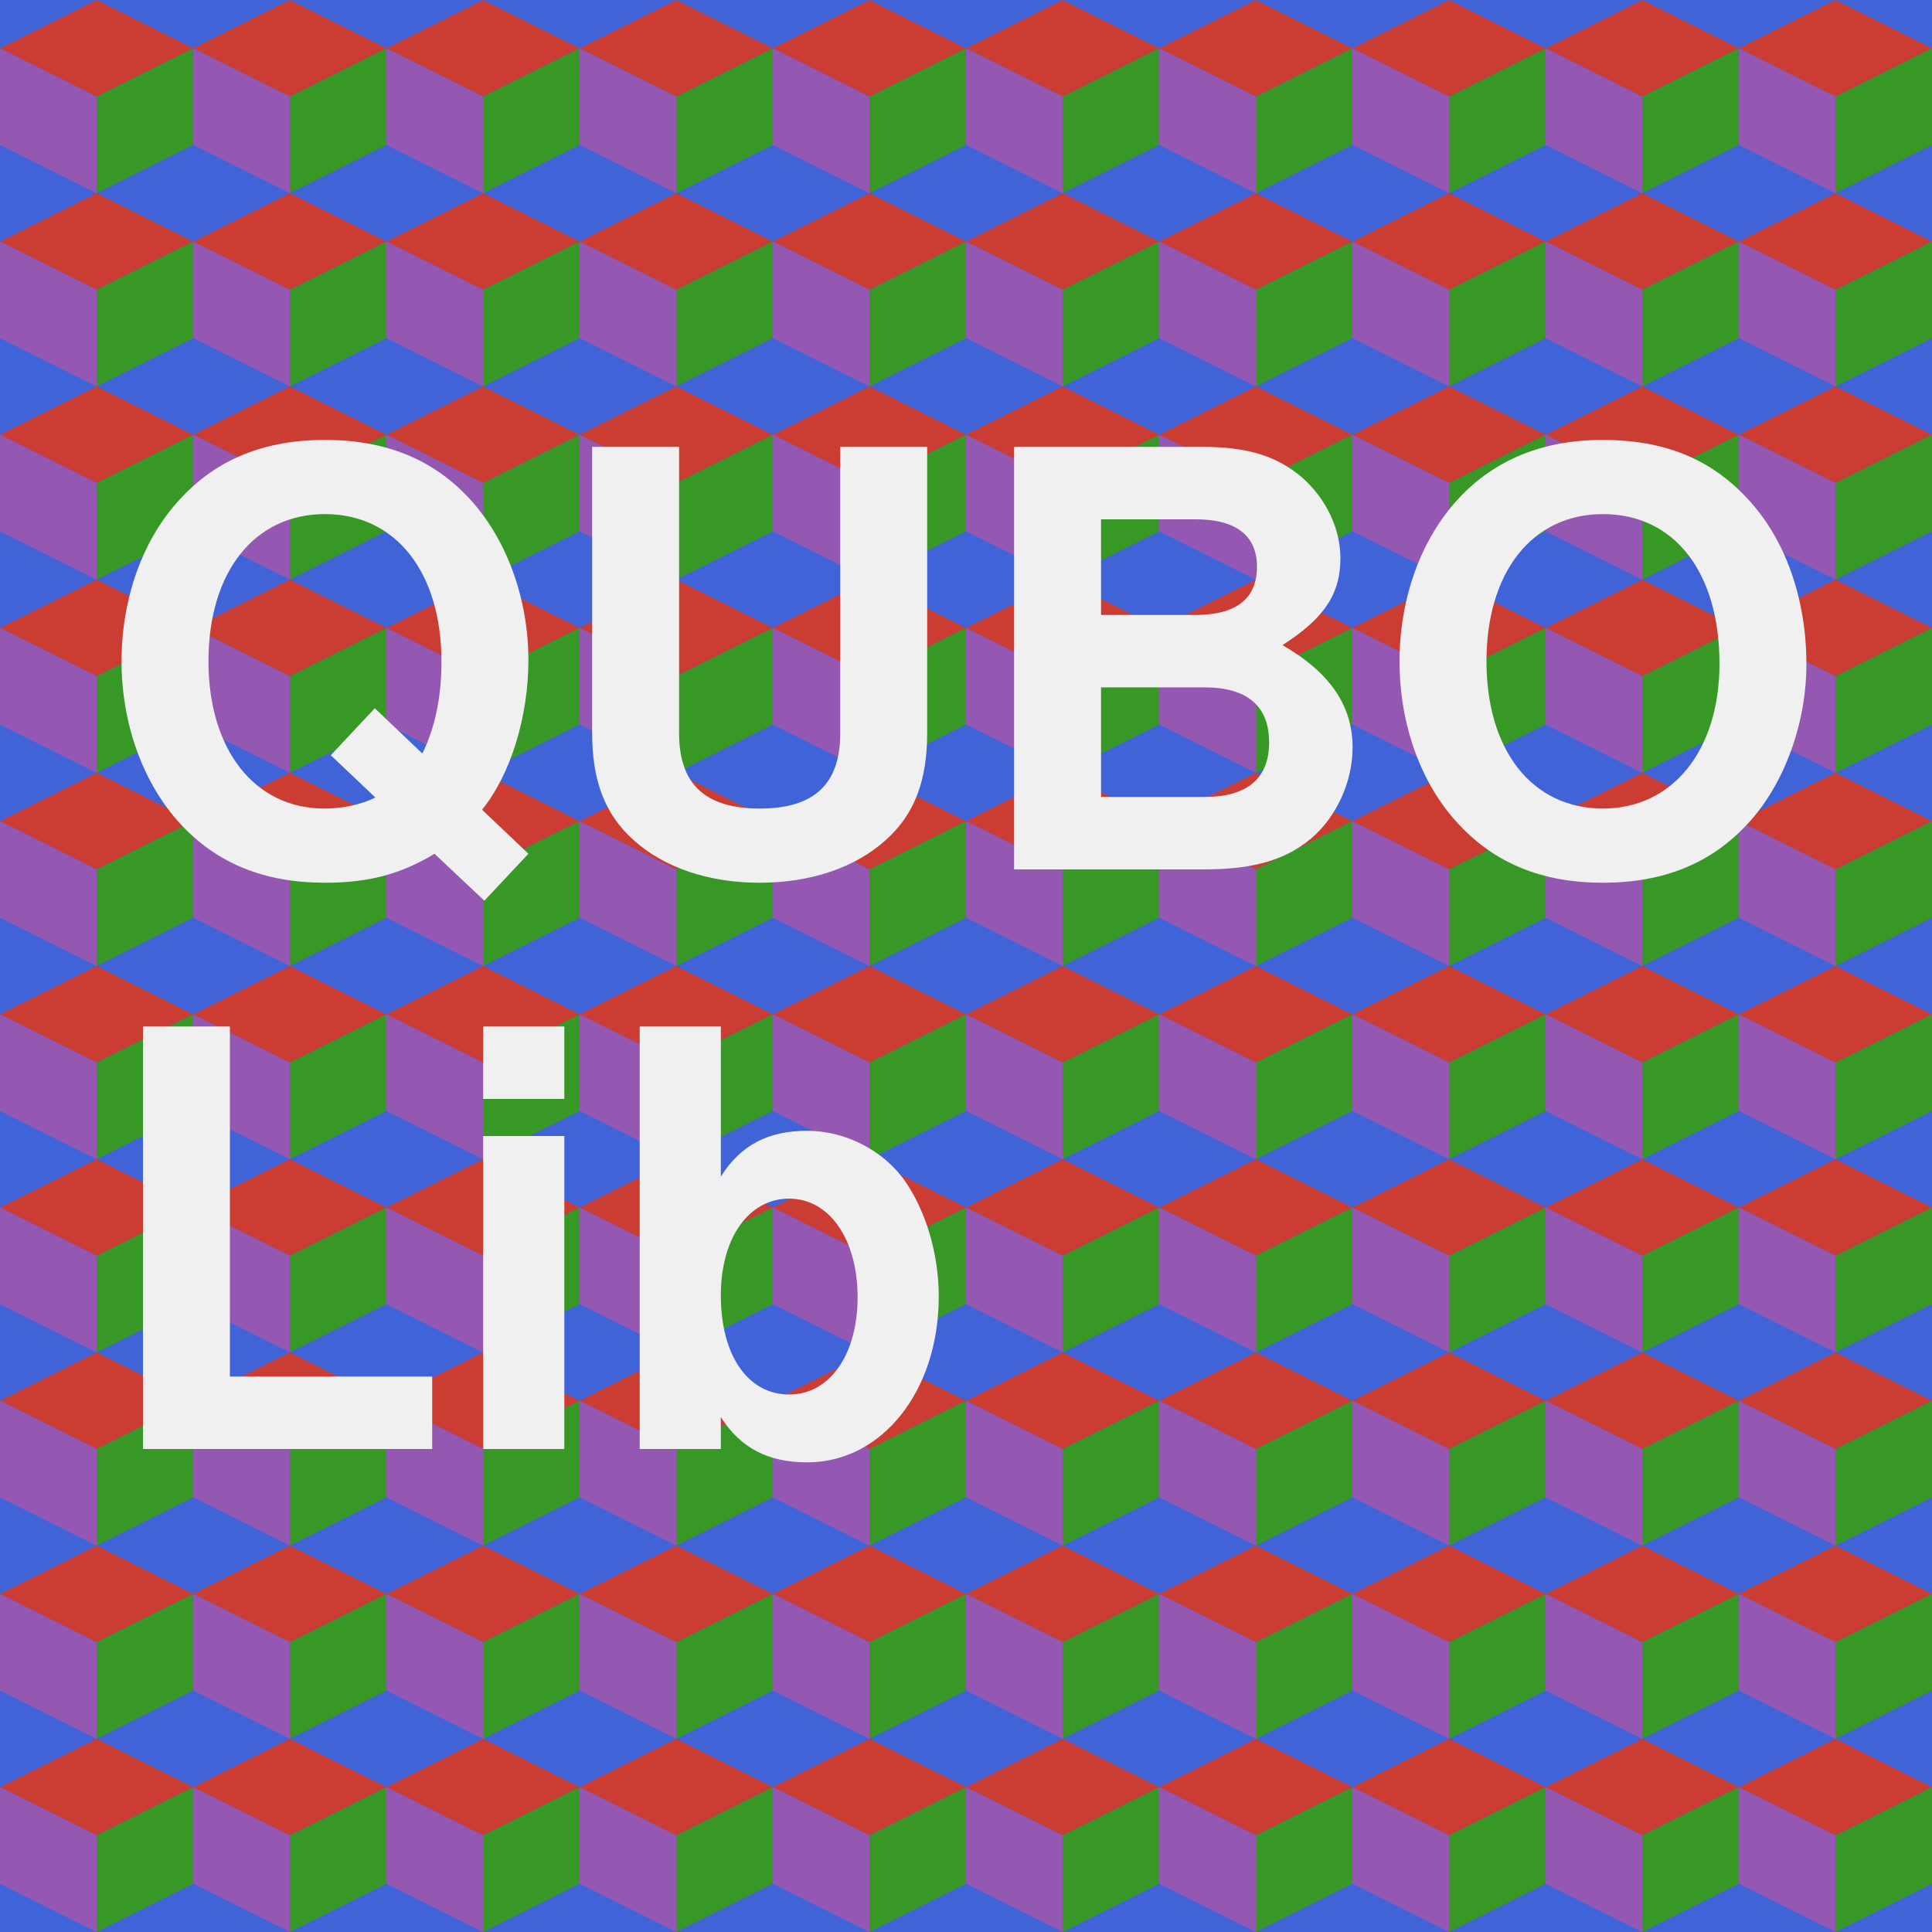
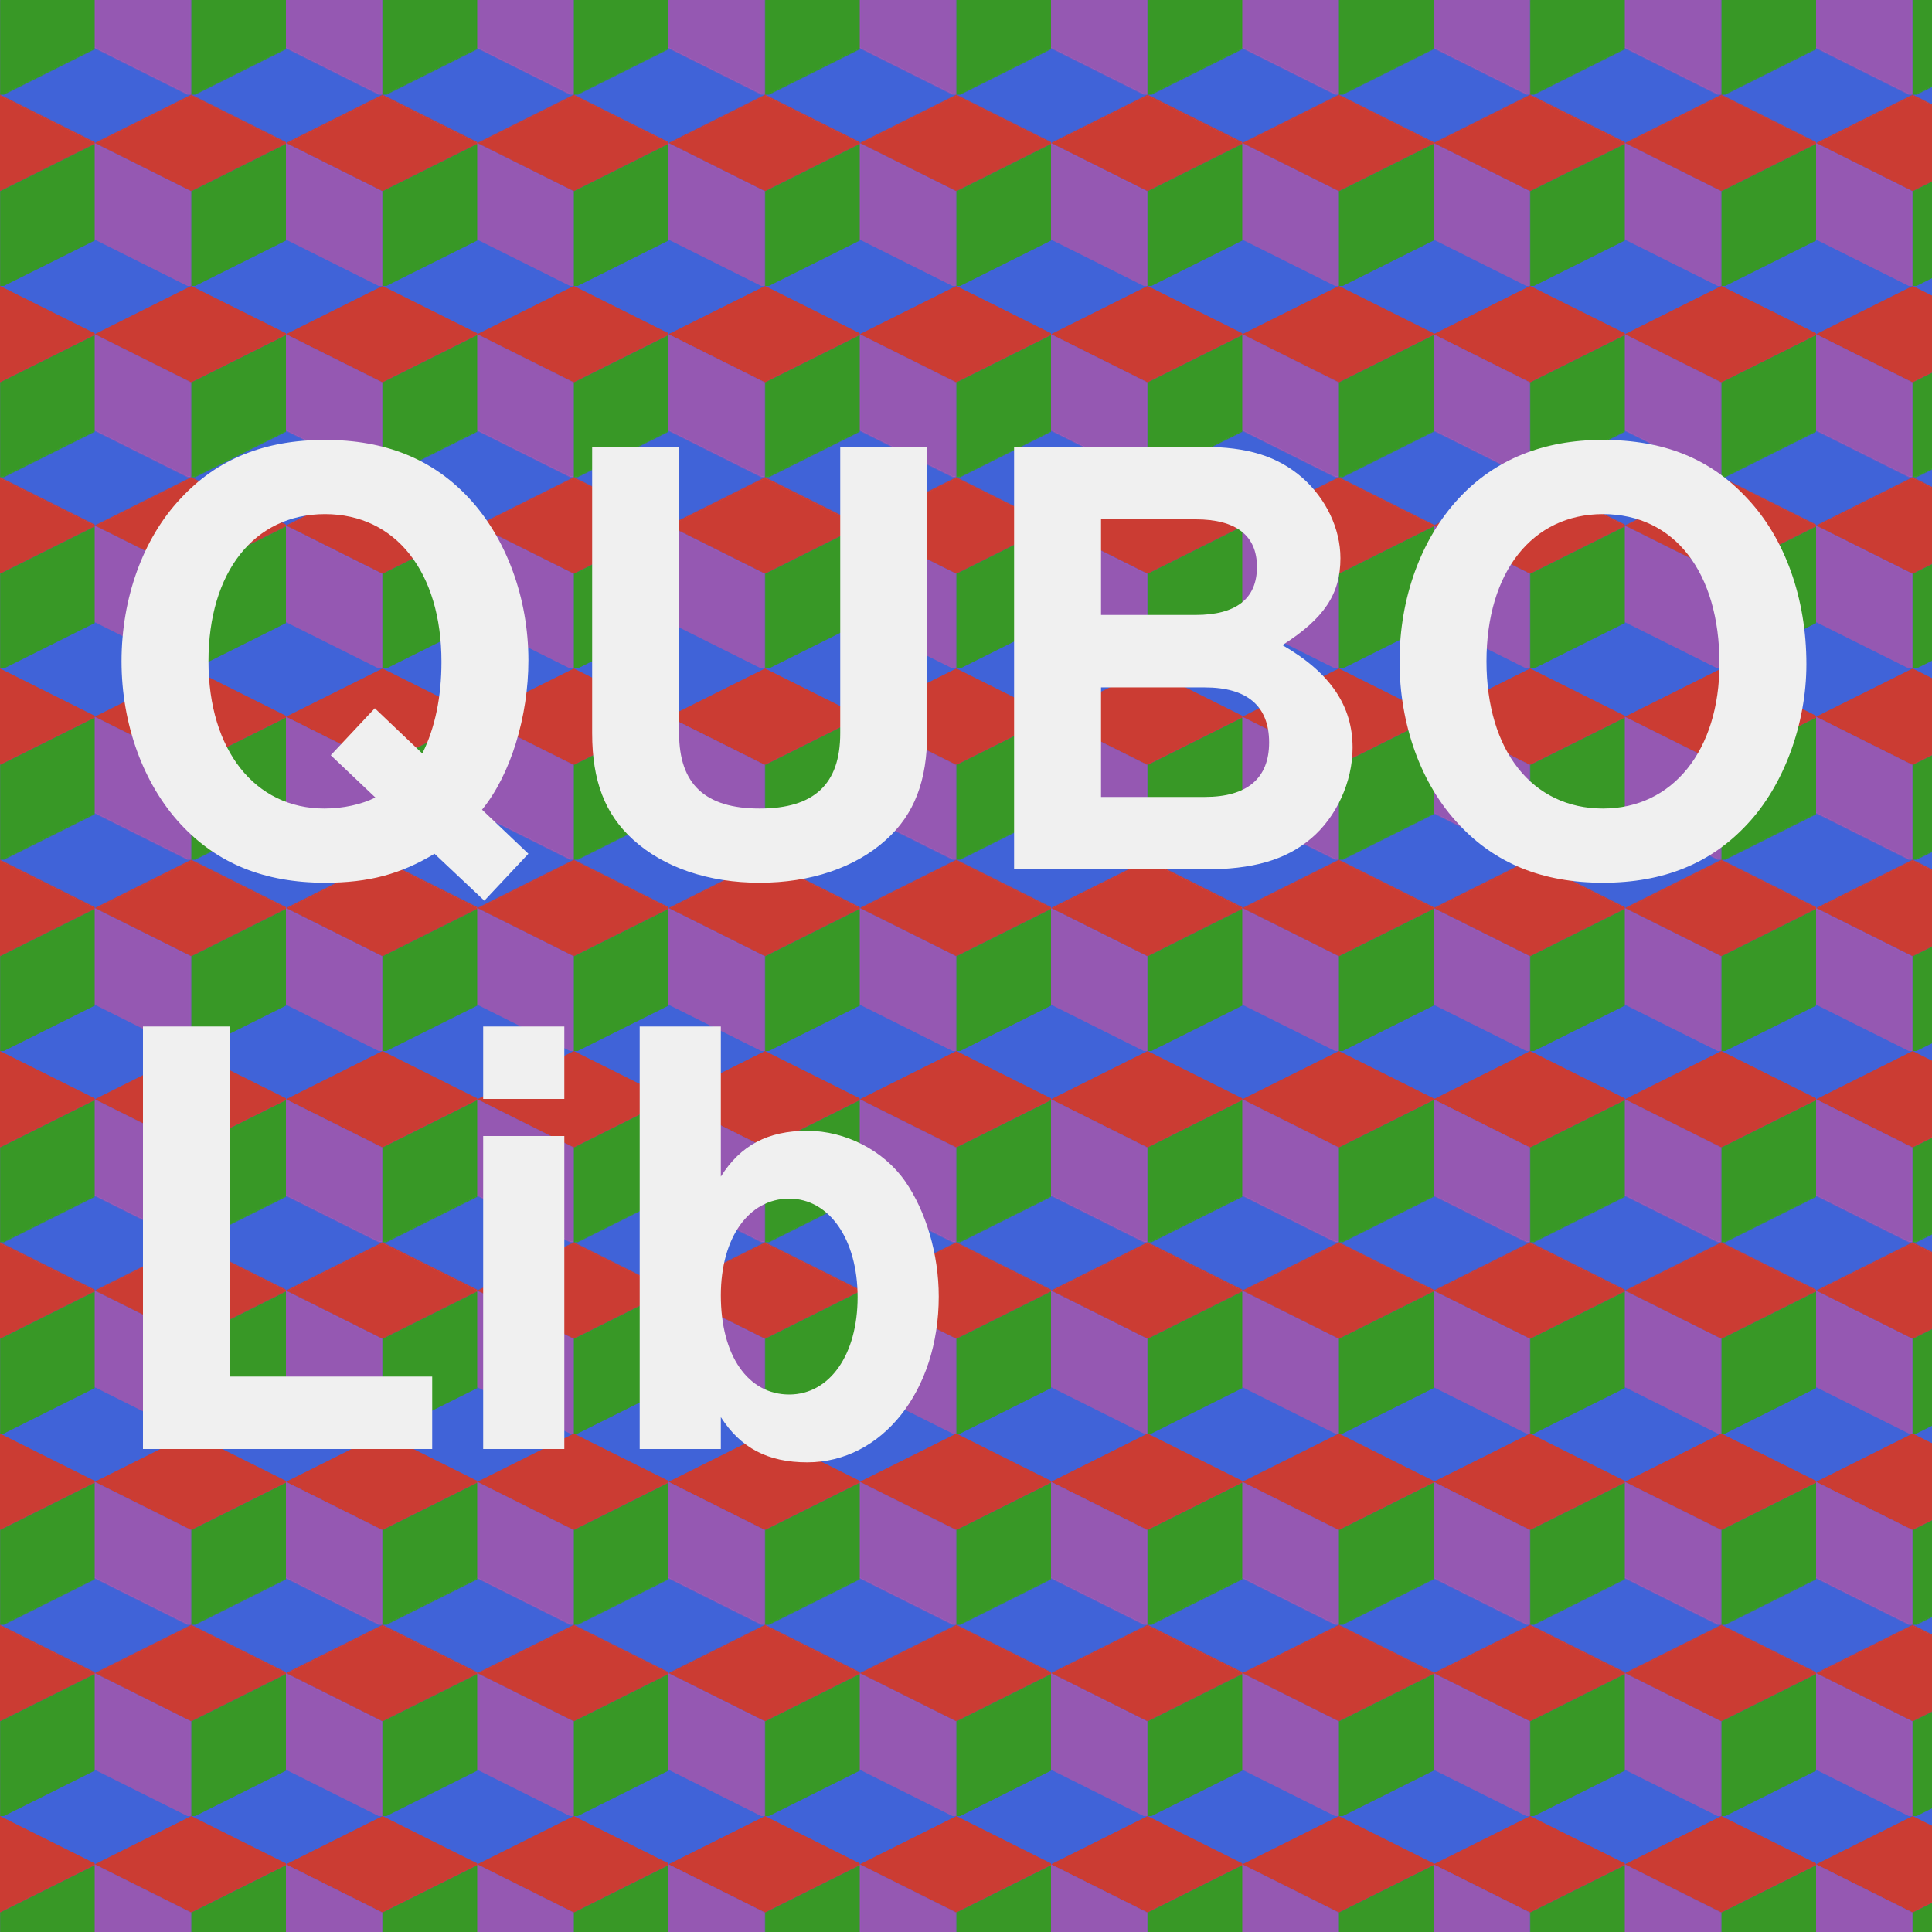
<svg xmlns="http://www.w3.org/2000/svg" width="1000" height="1000" viewBox="0 0 1000 1000">
  <style>
        rect{
        stroke: none;
        stroke-linejoin: round;
        }

        .red{
        fill: #cb3c33;
        stroke-width: 3px;
        }

        .green{
        fill: #389826;
        stroke-width: 5px;
        }

        .blue{
        fill: #4063d8;
        stroke-width: 3px;
        }

        .violet{
        fill: #9558b2;
        stroke-width: 5px;
        }
    </style>
  <defs>
-     <pattern id="pattern" x="0" y="0" width="10%" height="10%">
+     <pattern id="pattern" x="0" y="0" width="9%" height="9%">
      <path class="red" d="M 50 0 L 100 25 L 50 50 L 0 25 Z" />
      <path class="violet" d="M 0 25 L 50 50 L 50 100 L 0 75 Z" />
      <path class="green" d="M 50 50 L 100 25 L 100 75 L 50 100 Z" />
    </pattern>
    <mask id="mask">
      <rect x="0" y="0" width="1000" height="1000" fill="white" />
      <text x="50" y="450" fill="black" font-size="300" font-family="Helvetica" font-weight="bold">
                QUBO
            </text>
      <text x="50" y="750" fill="black" font-size="300" font-family="Helvetica" font-weight="bold">
                Lib
            </text>
    </mask>
  </defs>
  <g mask="url(#mask)">
    <rect class="blue" x="0" y="0" width="1000" height="1000" stroke="none" />
-     <rect fill="url(#pattern)" x="0" y="0" width="1000" height="1000" stroke="none" />
+     <rect fill="url(#pattern)" x="-50" y="-50" width="1100" height="1100" stroke="none" />
  </g>
</svg>
